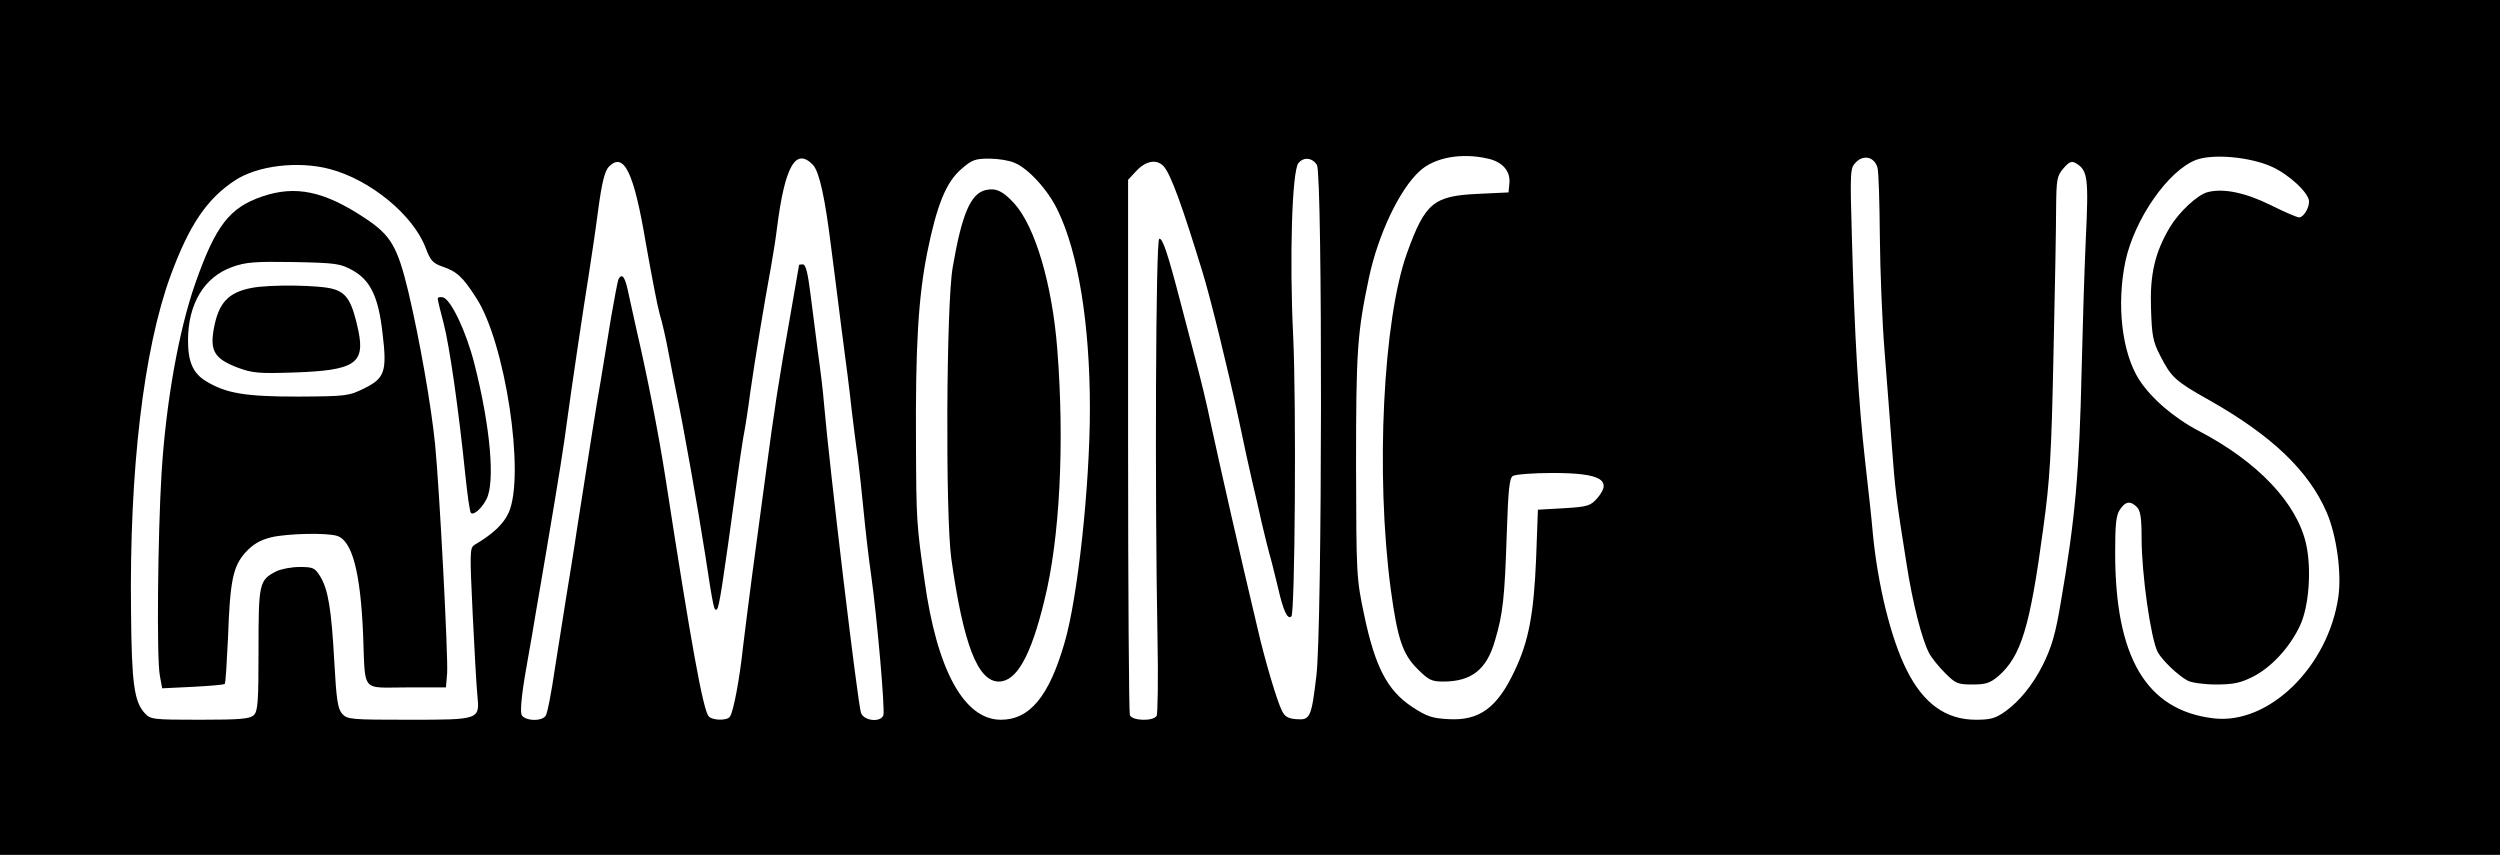
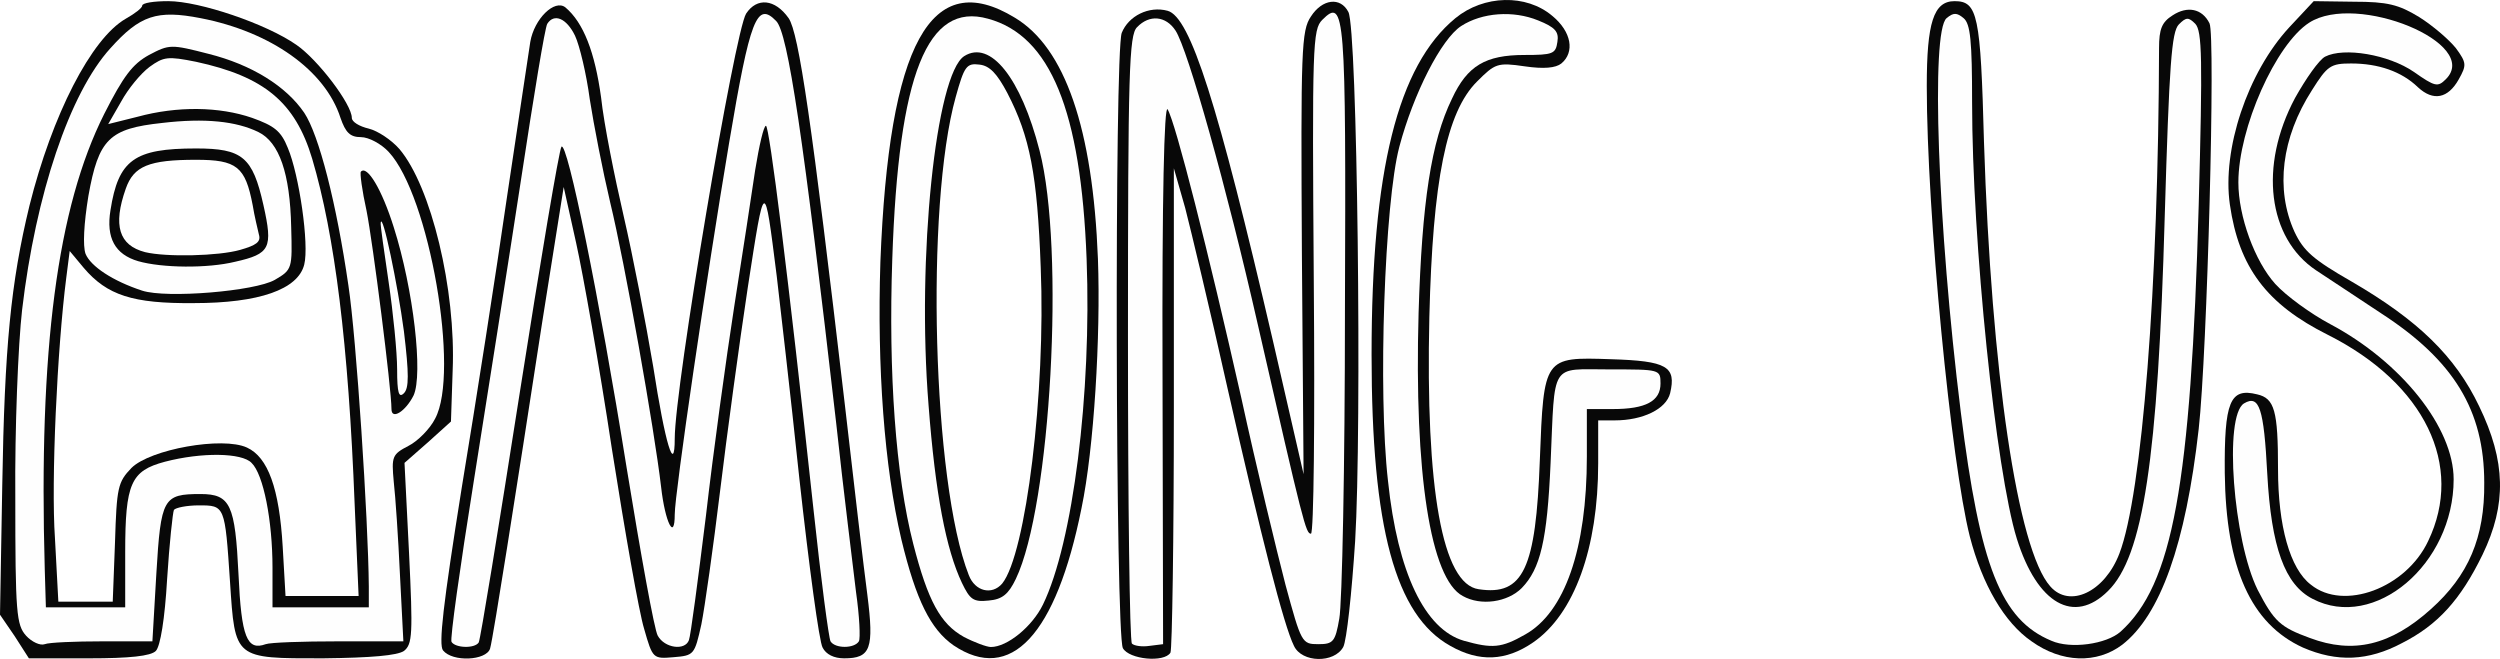
- <svg xmlns="http://www.w3.org/2000/svg" version="1.0" width="851pt" height="291pt" viewBox="0 0 851 291" preserveAspectRatio="xMidYMid meet">
-   <g transform="translate(0,291) scale(0.1,-0.1)" fill="#000000" stroke="none">
-     <path d="M0 1455 l0 -1455 4255 0 4255 0 0 1455 0 1455 -4255 0 -4255 0 0 -1455z m5065 915 c50 -11 77 -43 73 -84 l-3 -31 -106 -5 c-149 -7 -178 -31 -239 -200 -82 -226 -108 -753 -56 -1145 23 -169 40 -221 91 -272 38 -38 48 -43 88 -43 96 0 148 41 176 140 27 90 33 146 40 363 5 151 9 190 21 197 8 5 69 10 135 10 164 0 205 -24 152 -86 -23 -26 -32 -29 -113 -34 l-89 -5 -6 -165 c-8 -190 -25 -282 -73 -383 -59 -126 -120 -171 -225 -165 -57 3 -74 9 -126 43 -83 56 -124 135 -161 310 -27 128 -27 135 -28 510 0 390 4 451 44 640 31 146 104 301 173 363 50 46 142 63 232 42z m1326 -31 c4 -13 7 -118 8 -234 1 -115 8 -291 16 -390 8 -99 19 -245 25 -325 11 -148 15 -181 50 -400 21 -135 52 -255 76 -302 8 -16 33 -47 55 -69 36 -36 43 -39 94 -39 46 0 59 5 88 29 77 68 107 166 152 501 23 167 28 252 35 590 5 217 9 443 9 502 1 99 3 109 25 135 20 23 28 26 43 17 40 -24 43 -50 33 -260 -5 -109 -11 -307 -14 -439 -8 -356 -22 -511 -71 -795 -18 -108 -31 -153 -62 -215 -34 -67 -78 -121 -126 -156 -34 -24 -50 -29 -101 -29 -102 0 -179 55 -236 170 -53 105 -98 288 -115 465 -3 39 -15 148 -26 244 -23 205 -36 427 -45 757 -7 237 -6 242 14 262 27 27 63 17 73 -19z m1341 4 c59 -26 128 -90 128 -119 0 -23 -19 -54 -34 -54 -7 0 -51 19 -97 42 -85 42 -160 58 -214 44 -35 -9 -98 -68 -129 -120 -51 -86 -68 -161 -64 -276 3 -92 6 -112 32 -162 37 -72 50 -85 166 -150 214 -121 339 -241 400 -382 34 -79 51 -206 40 -286 -34 -240 -238 -439 -427 -415 -227 28 -333 207 -333 563 0 96 3 128 16 147 19 29 36 31 58 9 12 -12 16 -37 16 -105 0 -123 31 -342 55 -389 15 -27 67 -78 102 -97 13 -7 56 -13 96 -13 59 0 83 5 125 26 62 31 126 99 161 174 31 65 40 193 21 278 -31 139 -164 280 -365 385 -86 45 -162 111 -203 174 -59 92 -78 256 -47 404 31 144 146 309 241 345 58 21 182 10 256 -23z m-4964 5 c21 -24 40 -109 61 -278 6 -47 22 -170 35 -275 14 -104 30 -230 35 -280 6 -49 15 -123 21 -162 5 -40 14 -123 20 -185 6 -62 17 -158 25 -213 21 -150 48 -462 42 -480 -10 -25 -66 -19 -76 8 -11 29 -108 842 -126 1052 -3 39 -12 115 -20 170 -7 55 -19 146 -26 203 -9 72 -16 102 -26 102 -7 0 -13 -1 -13 -2 0 -2 -14 -79 -30 -173 -40 -225 -55 -323 -85 -550 -14 -104 -34 -255 -45 -335 -11 -80 -24 -190 -31 -244 -11 -105 -32 -217 -44 -235 -9 -15 -60 -14 -73 1 -19 25 -58 236 -147 813 -24 153 -62 347 -100 510 -7 33 -19 86 -26 118 -11 54 -21 68 -33 48 -3 -4 -14 -64 -26 -132 -11 -68 -27 -164 -35 -214 -16 -90 -36 -220 -80 -500 -12 -82 -30 -190 -38 -240 -8 -49 -25 -157 -38 -240 -12 -82 -26 -156 -32 -162 -15 -21 -75 -16 -82 5 -5 19 3 88 25 207 6 33 17 96 24 140 8 44 23 136 35 205 45 265 61 368 71 445 13 97 56 388 75 505 7 47 22 143 31 214 13 97 23 135 37 149 51 51 85 -19 126 -264 18 -101 38 -207 46 -236 9 -29 22 -87 30 -130 8 -43 21 -109 29 -148 23 -110 72 -386 96 -540 29 -190 31 -198 41 -188 7 7 18 75 69 448 6 44 15 105 20 135 6 30 17 100 24 155 15 105 46 294 71 430 8 44 17 103 20 130 27 211 64 275 123 213z m685 8 c47 -19 114 -92 147 -161 70 -143 110 -387 110 -676 0 -260 -41 -642 -86 -796 -53 -184 -119 -263 -217 -263 -125 0 -218 169 -260 475 -27 190 -28 204 -29 465 -2 333 8 497 38 649 33 164 65 242 117 286 35 31 47 35 94 35 30 0 68 -6 86 -14z m1030 -8 c19 -34 18 -1574 -2 -1738 -17 -143 -21 -152 -69 -148 -27 2 -39 9 -48 28 -17 33 -59 175 -83 280 -60 252 -127 548 -161 705 -11 55 -32 141 -45 190 -13 50 -38 144 -55 210 -46 177 -63 226 -74 222 -12 -4 -15 -866 -6 -1352 3 -143 1 -266 -3 -272 -12 -19 -84 -17 -91 3 -3 9 -6 422 -6 919 l0 903 29 31 c33 35 70 40 93 14 24 -29 61 -129 131 -358 27 -87 85 -324 122 -495 19 -91 41 -192 49 -225 8 -33 22 -94 31 -135 10 -41 21 -88 26 -105 5 -16 18 -68 29 -114 18 -80 33 -112 46 -99 12 13 17 719 6 953 -13 267 -4 564 18 590 18 22 48 18 63 -7z m-3362 -13 c139 -36 286 -157 328 -269 16 -42 24 -52 56 -63 50 -17 70 -35 116 -107 99 -151 167 -602 111 -730 -18 -40 -53 -73 -117 -111 -16 -10 -16 -26 -6 -235 6 -124 13 -248 16 -277 8 -83 9 -83 -234 -83 -195 0 -209 1 -226 20 -15 16 -20 48 -27 177 -10 182 -21 246 -48 291 -18 29 -24 32 -70 32 -28 0 -64 -7 -80 -15 -58 -30 -60 -40 -60 -267 0 -174 -2 -209 -16 -222 -13 -13 -44 -16 -183 -16 -161 0 -168 1 -188 22 -36 39 -45 100 -47 347 -6 481 43 891 134 1141 64 174 124 263 220 326 76 50 213 67 321 39z" />
-     <path d="M3355 2263 c-51 -12 -81 -82 -112 -263 -22 -125 -25 -841 -5 -990 41 -292 90 -420 162 -420 60 0 109 86 155 276 53 211 69 537 44 855 -17 220 -75 417 -146 496 -39 43 -63 54 -98 46z" />
-     <path d="M892 2241 c-111 -38 -158 -99 -227 -295 -56 -159 -100 -404 -115 -646 -13 -211 -17 -632 -6 -689 l8 -44 104 5 c57 3 106 7 109 10 3 2 7 72 11 154 7 199 17 246 60 294 26 28 48 41 87 51 55 13 188 16 224 5 52 -16 80 -124 89 -335 8 -202 -9 -181 148 -181 l134 0 4 48 c4 53 -26 629 -41 780 -13 131 -53 358 -91 519 -37 153 -59 192 -147 250 -140 93 -237 113 -351 74z m308 -251 c61 -34 88 -90 102 -213 16 -132 8 -154 -62 -189 -53 -26 -60 -27 -226 -28 -180 0 -244 11 -312 52 -45 27 -62 66 -62 139 0 125 55 216 150 250 47 17 77 19 210 17 144 -3 158 -5 200 -28z" />
-     <path d="M857 1930 c-80 -15 -113 -51 -129 -138 -14 -76 2 -103 80 -133 51 -19 72 -21 192 -17 207 7 243 30 220 142 -21 98 -39 129 -85 142 -44 14 -218 16 -278 4z" />
-     <path d="M1490 1893 c0 -4 9 -42 20 -83 20 -76 51 -292 74 -517 7 -67 15 -125 19 -129 9 -9 36 14 53 47 30 58 13 248 -41 460 -28 111 -81 222 -108 227 -10 2 -17 0 -17 -5z" />
+ <svg xmlns="http://www.w3.org/2000/svg" xmlns:xlink="http://www.w3.org/1999/xlink" version="1.0" width="1000" height="263.592" id="svg6472">
+   <defs id="defs6474">
+     <linearGradient id="linearGradient4399">
+       <stop style="stop-color:#a7d1e8;stop-opacity:1;" offset="0" id="stop4401" />
+       <stop style="stop-color:#a7d1e8;stop-opacity:0;" offset="1" id="stop4403" />
+     </linearGradient>
+     <linearGradient id="linearGradient7282">
+       <stop id="stop7284" style="stop-color:#5e94ca;stop-opacity:1" offset="0" />
+       <stop id="stop7286" style="stop-color:#1c458e;stop-opacity:1" offset="1" />
+     </linearGradient>
+     <linearGradient id="linearGradient7264">
+       <stop id="stop7266" style="stop-color:#5e94ca;stop-opacity:1" offset="0" />
+       <stop id="stop7268" style="stop-color:#5e94ca;stop-opacity:0" offset="1" />
+     </linearGradient>
+     <linearGradient id="linearGradient7230">
+       <stop id="stop7232" style="stop-color:#5e94ca;stop-opacity:1" offset="0" />
+       <stop id="stop7234" style="stop-color:#000080;stop-opacity:0" offset="1" />
+     </linearGradient>
+     <linearGradient id="linearGradient7152">
+       <stop id="stop7154" style="stop-color:#0072b4;stop-opacity:1" offset="0" />
+       <stop id="stop7156" style="stop-color:#0072b4;stop-opacity:0" offset="1" />
+     </linearGradient>
+     <linearGradient id="linearGradient7120">
+       <stop id="stop7122" style="stop-color:#007bbd;stop-opacity:1" offset="0" />
+       <stop id="stop7124" style="stop-color:#007bbd;stop-opacity:0" offset="1" />
+     </linearGradient>
+     <linearGradient id="linearGradient6499">
+       <stop id="stop6501" style="stop-color:#007bbd;stop-opacity:1" offset="0" />
+       <stop id="stop6503" style="stop-color:#007bbd;stop-opacity:0" offset="1" />
+     </linearGradient>
+     <linearGradient x1="242.375" y1="511.68" x2="225.802" y2="140.867" id="linearGradient7236" xlink:href="#linearGradient7230" gradientUnits="userSpaceOnUse" gradientTransform="matrix(0.3576965,0,0,0.3576965,54.07383,161.8057)" />
+     <linearGradient x1="355.08" y1="306.27" x2="355.08" y2="431.035" id="linearGradient7239" xlink:href="#linearGradient7152" gradientUnits="userSpaceOnUse" gradientTransform="matrix(-0.3793752,0,0,0.3576965,342.3913,161.8057)" />
+     <linearGradient x1="355.08" y1="306.27" x2="355.08" y2="431.035" id="linearGradient7242" xlink:href="#linearGradient7152" gradientUnits="userSpaceOnUse" gradientTransform="matrix(0.3576965,0,0,0.3576965,54.07383,161.8057)" />
+     <linearGradient x1="252.182" y1="296.511" x2="252.182" y2="419.557" id="linearGradient7245" xlink:href="#linearGradient7120" gradientUnits="userSpaceOnUse" gradientTransform="matrix(0.3576965,0,0,0.3576965,54.07383,161.8057)" />
+     <linearGradient x1="321.773" y1="562.27" x2="323.135" y2="627.052" id="linearGradient7257" xlink:href="#linearGradient6499" gradientUnits="userSpaceOnUse" gradientTransform="matrix(0.3576965,0,0,0.3576965,54.07383,161.8057)" />
+     <linearGradient x1="-34.14" y1="380.061" x2="94.542" y2="621.669" id="linearGradient7270" xlink:href="#linearGradient7264" gradientUnits="userSpaceOnUse" gradientTransform="matrix(0.3576965,0,0,0.3576965,54.07383,161.8057)" />
+     <linearGradient x1="143.127" y1="457.534" x2="65.654" y2="749.039" id="linearGradient7280" xlink:href="#linearGradient7282" gradientUnits="userSpaceOnUse" gradientTransform="matrix(-0.3576965,0,0,0.3576965,289.8567,161.8057)" />
+     <linearGradient x1="-34.14" y1="380.061" x2="94.542" y2="621.669" id="linearGradient7296" xlink:href="#linearGradient7264" gradientUnits="userSpaceOnUse" gradientTransform="matrix(0,0.3576965,-0.3576965,0,349.1063,221.8011)" />
+     <linearGradient x1="-34.14" y1="380.061" x2="94.542" y2="621.669" id="linearGradient7302" xlink:href="#linearGradient7264" gradientUnits="userSpaceOnUse" gradientTransform="matrix(0,-0.3421752,0.3610459,0,-7.009504,455.7803)" />
+     <linearGradient x1="-34.14" y1="380.061" x2="94.542" y2="621.669" id="linearGradient7304" xlink:href="#linearGradient7264" gradientUnits="userSpaceOnUse" gradientTransform="matrix(-0.3576965,0,0,0.3576965,289.8567,161.8057)" />
+     <linearGradient xlink:href="#linearGradient7120" id="linearGradient4379" x1="87.901" y1="24.227" x2="87.901" y2="65.507" gradientUnits="userSpaceOnUse" />
+     <linearGradient xlink:href="#linearGradient7120" id="linearGradient4389" gradientUnits="userSpaceOnUse" x1="86.345" y1="11.781" x2="87.901" y2="69.863" />
+     <linearGradient xlink:href="#linearGradient7120" id="linearGradient4391" gradientUnits="userSpaceOnUse" x1="86.345" y1="11.781" x2="87.901" y2="69.863" gradientTransform="translate(-10)" />
+     <linearGradient xlink:href="#linearGradient7120" id="linearGradient4393" gradientUnits="userSpaceOnUse" x1="86.345" y1="11.781" x2="87.901" y2="69.863" gradientTransform="translate(-10)" />
+     <linearGradient xlink:href="#linearGradient7120" id="linearGradient4395" gradientUnits="userSpaceOnUse" x1="86.345" y1="11.781" x2="87.901" y2="69.863" />
+     <linearGradient xlink:href="#linearGradient4399" id="linearGradient4405" x1="92.05" y1="126.613" x2="92.05" y2="137.12" gradientUnits="userSpaceOnUse" />
+     <linearGradient xlink:href="#linearGradient7120" id="linearGradient4407" gradientUnits="userSpaceOnUse" x1="87.901" y1="38.71" x2="87.901" y2="72.5" />
+     <linearGradient xlink:href="#linearGradient7120" id="linearGradient4411" x1="77.279" y1="121.029" x2="77.279" y2="139.71" gradientUnits="userSpaceOnUse" gradientTransform="translate(10)" />
+     <linearGradient xlink:href="#linearGradient7120" id="linearGradient4413" gradientUnits="userSpaceOnUse" x1="87.901" y1="40.534" x2="87.901" y2="69.863" />
+   </defs>
+   <g id="g109">
+     <g style="fill:#080808;stroke:none" transform="matrix(0.2266126,0,0,0.2266126,-6.571766,-6.335596)" id="layer101">
+       <path id="path50" d="M 55,1151 29,1113 33,884 C 37,641 48,527 81,391 121,231 190,96 251,61 c 16,-9 29,-19 29,-23 0,-5 21,-8 46,-8 55,0 173,40 226,77 38,26 98,105 98,129 0,7 13,15 30,19 16,4 40,20 54,36 56,66 100,248 94,391 l -3,90 -41,37 -41,36 8,159 c 7,144 6,161 -9,173 -12,8 -57,12 -143,13 -157,0 -155,2 -164,-135 -9,-135 -9,-135 -55,-135 -21,0 -41,4 -44,8 -2,4 -8,59 -12,122 -4,70 -12,119 -20,127 -9,9 -46,13 -118,13 H 80 Z M 232,985 c 3,-97 5,-106 29,-131 33,-33 161,-56 204,-36 37,17 57,72 63,175 l 5,87 h 64 65 L 655,918 C 644,635 620,443 580,308 550,208 495,163 375,137 c -50,-10 -57,-9 -82,9 -16,12 -38,39 -50,61 l -23,40 52,-13 c 70,-19 144,-18 202,2 39,14 51,23 63,53 20,47 38,171 29,206 -11,44 -80,68 -195,68 -108,1 -153,-14 -194,-62 l -25,-30 -6,47 c -16,125 -27,359 -20,460 l 6,112 h 48 48 z M 742,613 c -11,-83 -38,-212 -41,-192 -1,3 6,50 14,105 8,54 15,124 15,154 0,42 3,51 12,42 9,-9 9,-34 0,-109 z M 453,469 c 28,-8 37,-14 33,-27 -2,-9 -8,-33 -11,-52 -13,-68 -28,-80 -100,-80 -83,0 -110,11 -124,51 -23,65 -12,100 34,112 37,9 130,7 168,-4 z" />
+       <path id="path52" d="m 811,1176 c -8,-10 0,-80 33,-287 25,-151 61,-382 80,-514 20,-132 38,-255 41,-273 7,-41 43,-76 62,-61 32,27 52,79 63,159 5,47 24,141 40,210 16,69 39,188 52,265 21,136 38,192 38,127 0,-91 106,-719 126,-750 19,-29 51,-26 75,8 18,26 41,184 99,680 16,140 34,293 40,338 12,95 6,112 -41,112 -18,0 -32,-7 -38,-19 -6,-10 -24,-144 -41,-298 -16,-153 -35,-314 -40,-358 -22,-174 -21,-174 -51,20 -15,99 -37,261 -49,360 -12,99 -27,205 -33,235 -12,54 -13,55 -49,58 -36,3 -37,3 -52,-50 -9,-29 -34,-172 -57,-318 -22,-146 -51,-309 -63,-363 l -22,-99 -38,239 c -20,131 -48,310 -62,398 -14,88 -27,168 -30,178 -7,21 -66,24 -83,3 z" />
+       <path id="path54" d="m 1712,1167 c -40,-28 -66,-79 -92,-187 -30,-128 -43,-303 -37,-490 15,-385 89,-521 237,-431 89,53 138,196 147,426 5,136 -7,335 -29,440 -45,224 -125,310 -226,242 z m 86,-109 c 42,-52 77,-339 68,-558 -6,-164 -19,-231 -59,-308 -18,-34 -31,-48 -49,-50 -23,-3 -27,3 -42,57 -54,193 -41,681 23,844 11,29 41,36 59,15 z" />
+       <path id="path56" d="m 2011,1172 c -13,-25 -15,-1051 -2,-1086 12,-30 48,-48 81,-39 40,11 88,161 186,583 l 54,235 -3,-390 c -2,-360 -1,-393 16,-418 20,-31 52,-35 66,-8 16,28 24,735 12,934 -6,92 -15,176 -21,187 -16,29 -73,28 -87,-2 -18,-36 -58,-193 -118,-458 -30,-135 -64,-276 -74,-315 l -20,-70 v 422 c 0,233 -3,427 -6,433 -11,18 -73,12 -84,-8 z" />
+       <path id="path58" d="m 2589,1168 c -97,-54 -139,-208 -139,-514 0,-325 46,-510 148,-594 50,-41 125,-43 171,-4 34,28 40,64 16,84 -10,8 -31,10 -65,5 -48,-7 -52,-5 -84,27 -54,54 -78,174 -84,415 -7,305 23,472 87,481 79,12 101,-36 108,-228 7,-182 7,-182 125,-178 100,3 116,13 105,60 -7,28 -48,48 -98,48 h -29 v 76 c 0,149 -42,266 -115,316 -48,33 -95,35 -146,6 z" />
+       <path id="path60" d="m 3615,1160 c -48,-33 -87,-100 -109,-185 -33,-130 -76,-571 -76,-795 0,-112 12,-150 49,-150 41,0 46,24 52,249 13,404 59,719 117,784 34,39 96,10 122,-58 40,-104 69,-473 70,-892 0,-34 5,-46 24,-58 26,-17 52,-12 65,14 11,20 -4,583 -19,716 -23,204 -68,329 -135,381 -45,34 -107,32 -160,-6 z" />
+       <path id="path62" d="m 4094,1171 c -92,-42 -136,-140 -138,-308 -1,-126 9,-151 57,-139 31,7 37,29 37,132 0,100 21,176 58,204 58,47 168,6 207,-77 64,-133 -6,-278 -177,-364 -108,-54 -157,-119 -173,-230 -14,-97 31,-233 105,-313 l 43,-46 71,1 c 59,0 79,5 115,27 24,15 53,40 65,55 19,26 19,30 5,55 -19,34 -45,39 -72,14 -29,-28 -70,-42 -118,-42 -36,0 -42,4 -69,47 -54,84 -65,175 -31,250 16,34 33,49 101,88 117,68 183,132 225,220 47,97 49,173 6,262 -39,80 -79,124 -142,156 -60,32 -115,34 -175,8 z" />
+     </g>
+     <g style="fill:#fefefe;stroke:none" transform="matrix(0.2266126,0,0,0.2266126,-6.571766,-6.335596)" id="layer102">
+       <path id="path65" d="M 75,1150 C 58,1131 56,1110 56,907 55,785 61,636 68,575 92,371 152,192 224,113 276,55 306,45 383,60 c 124,24 220,92 247,176 9,26 17,34 36,34 14,0 36,12 49,26 72,77 126,390 82,471 -9,18 -31,40 -47,48 -29,15 -30,19 -26,63 3,26 8,100 11,165 l 6,117 H 626 c -63,0 -120,2 -128,5 -33,12 -43,-12 -48,-123 -6,-123 -14,-142 -67,-142 -66,0 -70,7 -78,140 l -7,120 h -88 c -49,0 -95,2 -102,5 -8,3 -23,-4 -33,-15 z m 175,-147 c 0,-122 10,-144 70,-160 65,-17 136,-16 153,2 21,20 37,102 37,185 v 70 h 85 85 v -37 C 679,945 658,624 644,532 623,387 592,266 566,227 534,180 473,142 397,123 331,106 328,106 292,125 263,141 247,162 213,229 130,394 97,645 108,1033 l 2,67 h 70 70 z M 759,726 c 17,-37 0,-187 -35,-297 -21,-67 -47,-110 -58,-98 -2,2 2,33 10,69 11,55 44,314 44,350 0,20 25,4 39,-24 z" />
+       <path id="path67" d="m 280,541 c -52,-17 -91,-43 -100,-65 -5,-14 -3,-53 5,-102 18,-101 37,-119 130,-129 76,-9 131,-3 170,16 37,18 56,73 58,168 2,73 2,75 -29,93 -35,20 -191,33 -234,19 z m 164,-51 c 62,-14 67,-24 50,-100 -19,-85 -37,-100 -119,-100 -109,0 -137,20 -151,109 -8,49 8,78 49,90 42,12 122,13 171,1 z" />
+       <path id="path69" d="m 826,1161 c -3,-4 15,-132 39,-282 24,-151 62,-392 84,-536 22,-145 42,-267 46,-273 12,-19 34,-10 49,21 8,17 20,67 26,112 7,45 23,127 36,182 26,107 78,400 90,503 7,62 24,96 24,48 0,-37 56,-418 96,-656 37,-220 49,-250 83,-215 21,21 48,205 106,710 13,121 30,255 35,298 6,42 8,82 5,87 -8,13 -42,13 -50,0 -3,-5 -17,-110 -30,-232 -45,-416 -78,-678 -84,-678 -4,0 -12,35 -19,78 -6,42 -23,151 -37,241 -14,90 -37,257 -50,370 -14,113 -27,212 -30,219 -7,19 -43,14 -55,-8 -6,-10 -30,-144 -55,-297 -48,-300 -105,-578 -115,-566 -4,5 -37,201 -74,437 -37,236 -69,433 -72,438 -7,11 -41,10 -48,-1 z" />
+       <path id="path71" d="m 1730,1152 c -41,-23 -63,-63 -89,-164 -31,-121 -44,-301 -37,-503 11,-327 62,-454 169,-424 110,30 164,162 174,424 9,237 -24,501 -77,610 -19,39 -63,75 -92,75 -7,0 -29,-8 -48,-18 z m 92,-102 c 62,-129 87,-583 42,-756 -33,-129 -87,-196 -133,-167 -50,32 -84,355 -63,616 12,157 31,255 59,314 14,29 20,34 47,31 24,-2 35,-11 48,-38 z" />
+       <path id="path73" d="m 2027,1164 c -4,-4 -7,-247 -7,-540 0,-471 2,-534 16,-548 22,-23 51,-20 68,6 22,34 90,276 145,518 81,355 85,370 94,370 5,0 7,-195 5,-445 -3,-418 -2,-445 15,-462 40,-40 42,-14 40,513 0,274 -5,519 -10,544 -7,41 -11,45 -37,45 -29,0 -30,-2 -58,-105 -15,-58 -51,-206 -78,-330 -58,-257 -116,-486 -130,-509 -6,-10 -10,157 -9,464 l 1,480 -24,3 c -13,2 -27,0 -31,-4 z" />
+       <path id="path75" d="m 2613,1159 c -69,-20 -117,-120 -134,-282 -18,-157 -6,-492 20,-590 25,-94 74,-190 109,-213 37,-24 92,-28 136,-10 30,12 37,20 34,38 -3,21 -8,23 -58,23 -69,0 -101,19 -128,77 -37,76 -53,183 -59,378 -8,284 21,470 78,500 32,18 79,11 104,-14 33,-34 45,-84 51,-221 8,-180 -2,-165 104,-165 89,0 90,0 90,25 0,31 -26,45 -84,45 h -46 v 84 c 0,163 -39,275 -109,314 -42,24 -58,25 -108,11 z" />
+       <path id="path77" d="m 3650,1159 c -89,-37 -126,-131 -160,-404 -41,-330 -53,-672 -25,-695 12,-10 18,-10 30,0 12,10 15,40 15,149 0,244 42,651 79,770 36,115 101,152 161,92 62,-61 88,-233 100,-660 8,-269 12,-327 25,-340 13,-13 17,-13 29,-1 12,13 13,61 6,320 -14,495 -46,670 -138,753 -25,22 -88,31 -122,16 z" />
+       <path id="path79" d="m 4106,1154 c -52,-19 -63,-29 -92,-85 -43,-87 -60,-307 -24,-329 27,-16 35,9 41,124 7,130 31,196 80,221 109,57 249,-61 249,-211 0,-91 -92,-207 -218,-274 -34,-18 -78,-50 -97,-71 -36,-40 -65,-119 -65,-179 0,-96 66,-244 125,-282 84,-54 305,37 241,100 -14,14 -19,13 -56,-13 -45,-31 -124,-44 -157,-27 -11,6 -34,39 -53,73 -64,120 -48,247 37,304 21,14 73,48 115,76 128,83 182,171 182,299 1,97 -28,164 -94,223 -71,64 -137,80 -214,51 z" />
+     </g>
  </g>
</svg>
